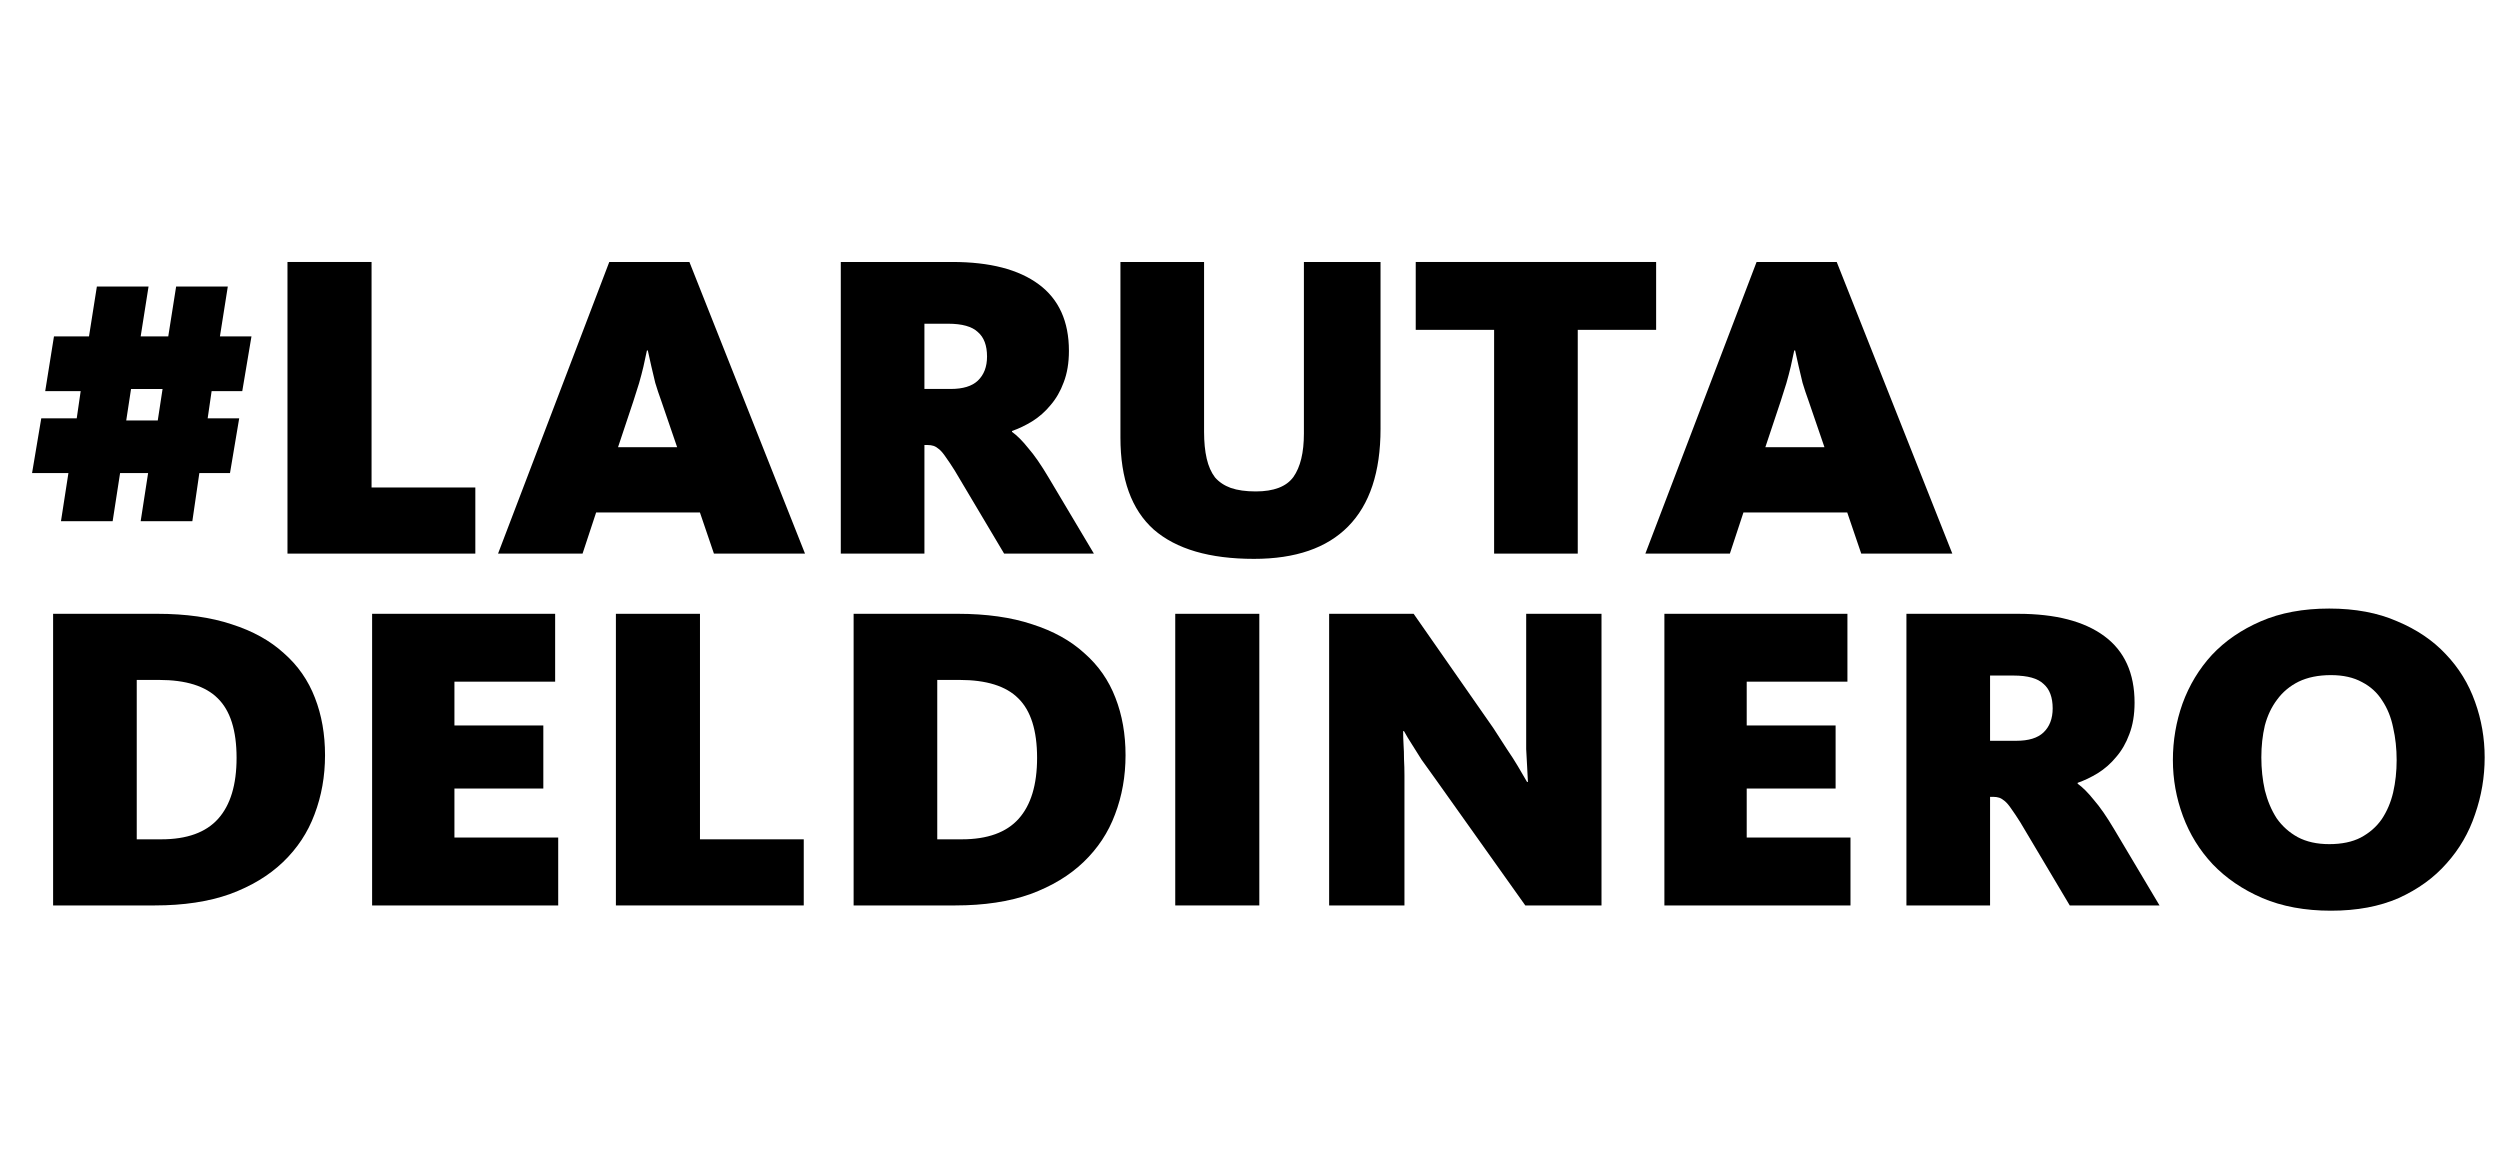
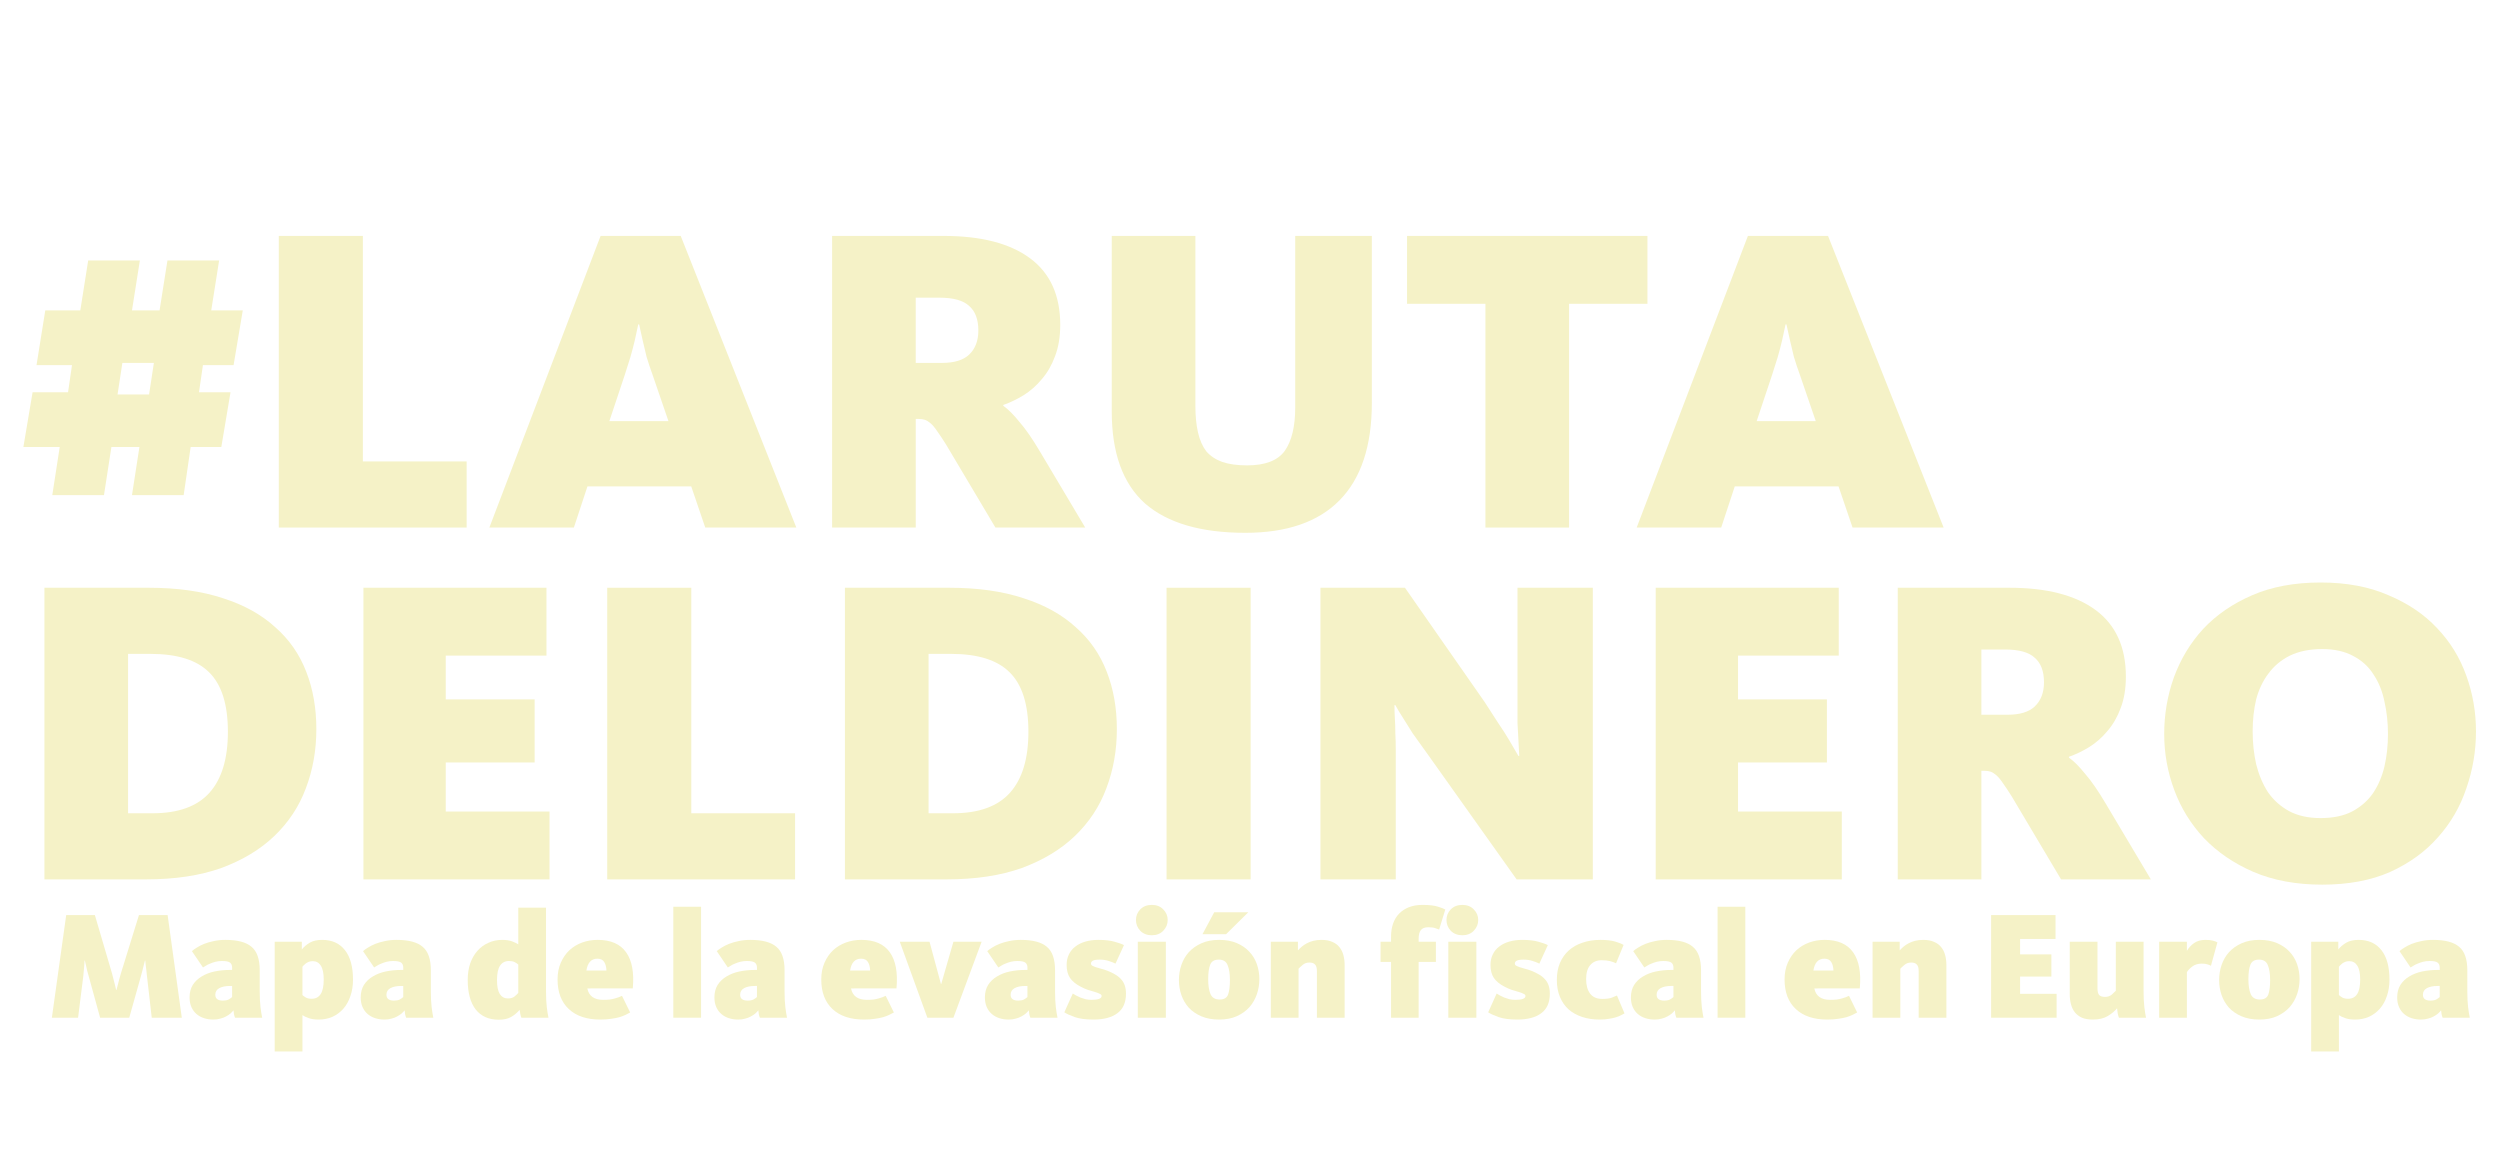
<svg xmlns="http://www.w3.org/2000/svg" version="1.1" id="Capa_12" x="0px" y="0px" viewBox="0 0 2303.1 1080" style="enable-background:new 0 0 2303.1 1080;" xml:space="preserve">
  <defs id="defs1005" />
  <style type="text/css" id="style948">
	.st0{fill:#1D1D1B;}
</style>
  <g aria-label="COLECCION DE MAPAS" style="font-style:normal;font-weight:normal;font-size:239.036px;line-height:1.25;font-family:sans-serif;letter-spacing:0px;word-spacing:0px;fill:#000000;fill-opacity:1;stroke:none;stroke-width:0.221" id="text1011" transform="matrix(4.52115,0,0,4.52115,231.3964,920.5236)">
-     <g aria-label="#LARUTA" style="font-style:normal;font-weight:normal;font-size:89.225px;line-height:1.25;font-family:sans-serif;letter-spacing:0px;word-spacing:0px;fill:#000000;fill-opacity:1;stroke:none;stroke-width:0.221" id="text1901">
-       <path d="m 0.058,-135.054 -1.874,11.153 h -6.246 l -0.803,5.532 h 6.424 l -1.874,11.153 h -6.246 l -1.428,9.815 h -10.529 l 1.517,-9.815 h -5.71 l -1.517,9.815 h -10.529 l 1.517,-9.815 h -7.406 l 1.874,-11.153 h 7.227 l 0.803,-5.532 h -7.227 l 1.784,-11.153 h 7.138 l 1.606,-10.172 h 10.529 l -1.606,10.172 h 5.621 l 1.606,-10.172 h 10.529 l -1.606,10.172 z m -24.537,10.707 -0.981,6.424 h 6.424 l 0.981,-6.424 z" style="font-style:normal;font-variant:normal;font-weight:normal;font-stretch:normal;font-family:Kievit;-inkscape-font-specification:Kievit;stroke-width:0.221" id="path911" />
-       <path d="M 7.397,-90.799 V -150.223 H 24.528 v 45.951 h 21.146 v 13.473 z" style="font-style:normal;font-variant:normal;font-weight:normal;font-stretch:normal;font-family:Kievit;-inkscape-font-specification:Kievit;stroke-width:0.221" id="path913" />
-       <path d="M 67.523,-90.799 H 50.303 l 22.663,-59.424 h 16.328 l 23.555,59.424 H 94.291 L 91.436,-99.186 H 70.289 Z m 16.06,-31.05 q -0.714,-1.963 -1.249,-3.747 -0.446,-1.874 -0.803,-3.391 -0.357,-1.695 -0.714,-3.212 h -0.178 q -0.357,1.606 -0.714,3.301 -0.357,1.517 -0.892,3.391 -0.535,1.784 -1.16,3.658 l -3.123,9.369 h 12.045 z" style="font-style:normal;font-variant:normal;font-weight:normal;font-stretch:normal;font-family:Kievit;-inkscape-font-specification:Kievit;stroke-width:0.221" id="path915" />
-       <path d="m 153.42,-90.799 -10.082,-16.953 q -1.071,-1.695 -1.784,-2.677 -0.714,-1.071 -1.338,-1.606 -0.625,-0.535 -1.16,-0.714 -0.535,-0.178 -1.249,-0.178 h -0.625 v 22.128 h -17.042 v -59.424 h 22.752 q 11.421,0 17.577,4.55 6.157,4.55 6.157,13.562 0,3.658 -1.071,6.424 -0.981,2.677 -2.677,4.64 -1.606,1.963 -3.747,3.301 -2.052,1.249 -4.104,1.963 v 0.178 q 1.517,1.071 3.301,3.301 1.874,2.141 4.194,6.067 l 9.19,15.436 z m -3.48,-40.151 q 0,-3.391 -1.874,-4.997 -1.784,-1.695 -6.067,-1.695 h -4.818 v 13.294 h 5.353 q 3.747,0 5.532,-1.695 1.874,-1.784 1.874,-4.907 z" style="font-style:normal;font-variant:normal;font-weight:normal;font-stretch:normal;font-family:Kievit;-inkscape-font-specification:Kievit;stroke-width:0.221" id="path917" />
-       <path d="m 230.12,-116.228 q 0,13.205 -6.603,19.897 -6.513,6.603 -19.183,6.603 -13.562,0 -20.432,-5.978 -6.781,-6.067 -6.781,-18.737 v -35.779 h 17.042 v 34.619 q 0,3.123 0.535,5.443 0.535,2.32 1.695,3.837 1.249,1.428 3.212,2.141 2.052,0.714 5.086,0.714 5.532,0 7.673,-2.944 2.141,-3.034 2.141,-8.833 v -34.976 h 15.614 v 33.995 z" style="font-style:normal;font-variant:normal;font-weight:normal;font-stretch:normal;font-family:Kievit;-inkscape-font-specification:Kievit;stroke-width:0.221" id="path919" />
-       <path d="m 270.305,-136.393 v 45.594 h -17.042 v -45.594 h -15.971 v -13.83 h 48.984 v 13.83 z" style="font-style:normal;font-variant:normal;font-weight:normal;font-stretch:normal;font-family:Kievit;-inkscape-font-specification:Kievit;stroke-width:0.221" id="path921" />
-       <path d="M 301.303,-90.799 H 284.082 l 22.663,-59.424 h 16.328 l 23.555,59.424 h -18.559 l -2.855,-8.387 h -21.146 z m 16.06,-31.05 q -0.714,-1.963 -1.249,-3.747 -0.446,-1.874 -0.803,-3.391 -0.357,-1.695 -0.714,-3.212 h -0.178 q -0.357,1.606 -0.714,3.301 -0.357,1.517 -0.892,3.391 -0.535,1.784 -1.16,3.658 l -3.123,9.369 h 12.045 z" style="font-style:normal;font-variant:normal;font-weight:normal;font-stretch:normal;font-family:Kievit;-inkscape-font-specification:Kievit;stroke-width:0.221" id="path923" />
+     <g aria-label="#LARUTA" style="font-style:normal;font-weight:normal;font-size:89.225px;line-height:1.25;font-family:sans-serif;letter-spacing:0px;word-spacing:0px;fill:#f5f2c7;fill-opacity:1;stroke:none;stroke-width:0.221" id="text1901" transform="translate(-1.769461,-5.308384)">
+       <path d="m 0.058,-135.054 -1.874,11.153 h -6.246 l -0.803,5.532 h 6.424 l -1.874,11.153 h -6.246 l -1.428,9.815 h -10.529 l 1.517,-9.815 h -5.71 l -1.517,9.815 h -10.529 l 1.517,-9.815 h -7.406 l 1.874,-11.153 h 7.227 l 0.803,-5.532 h -7.227 l 1.784,-11.153 h 7.138 l 1.606,-10.172 h 10.529 l -1.606,10.172 h 5.621 l 1.606,-10.172 h 10.529 l -1.606,10.172 z m -24.537,10.707 -0.981,6.424 h 6.424 l 0.981,-6.424 z" style="font-style:normal;font-variant:normal;font-weight:normal;font-stretch:normal;font-family:Kievit;-inkscape-font-specification:Kievit;fill:#f5f2c7;fill-opacity:1;stroke-width:0.221" id="path911" />
+       <path d="M 7.397,-90.799 V -150.223 H 24.528 v 45.951 h 21.146 v 13.473 z" style="font-style:normal;font-variant:normal;font-weight:normal;font-stretch:normal;font-family:Kievit;-inkscape-font-specification:Kievit;fill:#f5f2c7;fill-opacity:1;stroke-width:0.221" id="path913" />
+       <path d="M 67.523,-90.799 H 50.303 l 22.663,-59.424 h 16.328 l 23.555,59.424 H 94.291 L 91.436,-99.186 H 70.289 Z m 16.06,-31.05 q -0.714,-1.963 -1.249,-3.747 -0.446,-1.874 -0.803,-3.391 -0.357,-1.695 -0.714,-3.212 h -0.178 q -0.357,1.606 -0.714,3.301 -0.357,1.517 -0.892,3.391 -0.535,1.784 -1.16,3.658 l -3.123,9.369 h 12.045 z" style="font-style:normal;font-variant:normal;font-weight:normal;font-stretch:normal;font-family:Kievit;-inkscape-font-specification:Kievit;fill:#f5f2c7;fill-opacity:1;stroke-width:0.221" id="path915" />
+       <path d="m 153.42,-90.799 -10.082,-16.953 q -1.071,-1.695 -1.784,-2.677 -0.714,-1.071 -1.338,-1.606 -0.625,-0.535 -1.16,-0.714 -0.535,-0.178 -1.249,-0.178 h -0.625 v 22.128 h -17.042 v -59.424 h 22.752 q 11.421,0 17.577,4.55 6.157,4.55 6.157,13.562 0,3.658 -1.071,6.424 -0.981,2.677 -2.677,4.64 -1.606,1.963 -3.747,3.301 -2.052,1.249 -4.104,1.963 v 0.178 q 1.517,1.071 3.301,3.301 1.874,2.141 4.194,6.067 l 9.19,15.436 z m -3.48,-40.151 q 0,-3.391 -1.874,-4.997 -1.784,-1.695 -6.067,-1.695 h -4.818 v 13.294 h 5.353 q 3.747,0 5.532,-1.695 1.874,-1.784 1.874,-4.907 z" style="font-style:normal;font-variant:normal;font-weight:normal;font-stretch:normal;font-family:Kievit;-inkscape-font-specification:Kievit;fill:#f5f2c7;fill-opacity:1;stroke-width:0.221" id="path917" />
+       <path d="m 230.12,-116.228 q 0,13.205 -6.603,19.897 -6.513,6.603 -19.183,6.603 -13.562,0 -20.432,-5.978 -6.781,-6.067 -6.781,-18.737 v -35.779 h 17.042 v 34.619 q 0,3.123 0.535,5.443 0.535,2.32 1.695,3.837 1.249,1.428 3.212,2.141 2.052,0.714 5.086,0.714 5.532,0 7.673,-2.944 2.141,-3.034 2.141,-8.833 v -34.976 h 15.614 z" style="font-style:normal;font-variant:normal;font-weight:normal;font-stretch:normal;font-family:Kievit;-inkscape-font-specification:Kievit;fill:#f5f2c7;fill-opacity:1;stroke-width:0.221" id="path919" />
+       <path d="m 270.305,-136.393 v 45.594 h -17.042 v -45.594 h -15.971 v -13.83 h 48.984 v 13.83 z" style="font-style:normal;font-variant:normal;font-weight:normal;font-stretch:normal;font-family:Kievit;-inkscape-font-specification:Kievit;fill:#f5f2c7;fill-opacity:1;stroke-width:0.221" id="path921" />
+       <path d="M 301.303,-90.799 H 284.082 l 22.663,-59.424 h 16.328 l 23.555,59.424 h -18.559 l -2.855,-8.387 h -21.146 z m 16.06,-31.05 q -0.714,-1.963 -1.249,-3.747 -0.446,-1.874 -0.803,-3.391 -0.357,-1.695 -0.714,-3.212 h -0.178 q -0.357,1.606 -0.714,3.301 -0.357,1.517 -0.892,3.391 -0.535,1.784 -1.16,3.658 l -3.123,9.369 h 12.045 z" style="font-style:normal;font-variant:normal;font-weight:normal;font-stretch:normal;font-family:Kievit;-inkscape-font-specification:Kievit;fill:#f5f2c7;fill-opacity:1;stroke-width:0.221" id="path923" />
    </g>
-     <g aria-label="DELDINERO" style="font-style:normal;font-weight:normal;font-size:89.225px;line-height:1.25;font-family:sans-serif;letter-spacing:0px;word-spacing:0px;fill:#000000;fill-opacity:1;stroke:none;stroke-width:0.221" id="text1909">
-       <path d="m 15.048,-49.713 q 0,6.424 -2.141,12.045 -2.052,5.532 -6.424,9.725 -4.283,4.104 -10.796,6.513 -6.513,2.32 -15.347,2.32 h -20.7 v -59.424 h 21.235 q 8.744,0 15.168,2.141 6.424,2.052 10.618,5.889 4.283,3.747 6.335,9.101 2.052,5.264 2.052,11.688 z m -18.023,0.535 q 0,-8.387 -3.837,-12.135 -3.747,-3.747 -11.956,-3.747 h -4.55 v 32.478 h 4.997 q 7.852,0 11.599,-4.194 3.747,-4.194 3.747,-12.402 z" style="font-style:normal;font-variant:normal;font-weight:normal;font-stretch:normal;font-family:Kievit;-inkscape-font-specification:Kievit;stroke-width:0.221" id="path892" />
-       <path d="m 24.641,-19.109 v -59.424 h 37.296 v 13.83 H 41.415 v 8.922 h 18.113 v 12.848 H 41.415 v 9.993 h 21.146 v 13.83 z" style="font-style:normal;font-variant:normal;font-weight:normal;font-stretch:normal;font-family:Kievit;-inkscape-font-specification:Kievit;stroke-width:0.221" id="path894" />
-       <path d="m 74.316,-19.109 v -59.424 h 17.131 v 45.951 h 21.146 v 13.473 z" style="font-style:normal;font-variant:normal;font-weight:normal;font-stretch:normal;font-family:Kievit;-inkscape-font-specification:Kievit;stroke-width:0.221" id="path896" />
-       <path d="m 178.162,-49.713 q 0,6.424 -2.141,12.045 -2.052,5.532 -6.424,9.725 -4.283,4.104 -10.796,6.513 -6.513,2.32 -15.347,2.32 h -20.7 v -59.424 h 21.235 q 8.744,0 15.168,2.141 6.424,2.052 10.618,5.889 4.283,3.747 6.335,9.101 2.052,5.264 2.052,11.688 z m -18.023,0.535 q 0,-8.387 -3.837,-12.135 -3.747,-3.747 -11.956,-3.747 h -4.55 v 32.478 h 4.997 q 7.852,0 11.599,-4.194 3.747,-4.194 3.747,-12.402 z" style="font-style:normal;font-variant:normal;font-weight:normal;font-stretch:normal;font-family:Kievit;-inkscape-font-specification:Kievit;stroke-width:0.221" id="path898" />
-       <path d="m 188.29,-19.109 v -59.424 h 17.131 v 59.424 z" style="font-style:normal;font-variant:normal;font-weight:normal;font-stretch:normal;font-family:Kievit;-inkscape-font-specification:Kievit;stroke-width:0.221" id="path900" />
-       <path d="m 259.619,-19.109 -18.202,-25.607 q -1.695,-2.32 -2.944,-4.104 -1.16,-1.874 -1.963,-3.123 -0.981,-1.517 -1.606,-2.677 h -0.178 q 0,1.338 0.089,2.855 0.089,1.249 0.089,2.855 0.089,1.606 0.089,3.301 V -19.109 H 219.646 v -59.424 h 17.22 l 16.239,23.288 q 1.517,2.32 2.766,4.283 1.338,1.963 2.231,3.48 0.981,1.695 1.874,3.212 h 0.178 q -0.089,-1.695 -0.178,-3.391 -0.089,-1.517 -0.178,-3.301 0,-1.874 0,-3.658 v -23.912 h 15.347 v 59.424 z" style="font-style:normal;font-variant:normal;font-weight:normal;font-stretch:normal;font-family:Kievit;-inkscape-font-specification:Kievit;stroke-width:0.221" id="path902" />
-       <path d="m 287.959,-19.109 v -59.424 h 37.296 v 13.83 h -20.522 v 8.922 h 18.113 v 12.848 h -18.113 v 9.993 h 21.146 v 13.83 z" style="font-style:normal;font-variant:normal;font-weight:normal;font-stretch:normal;font-family:Kievit;-inkscape-font-specification:Kievit;stroke-width:0.221" id="path904" />
-       <path d="m 370.557,-19.109 -10.082,-16.953 q -1.071,-1.695 -1.784,-2.677 -0.714,-1.071 -1.338,-1.606 -0.625,-0.535 -1.16,-0.714 -0.535,-0.178 -1.249,-0.178 h -0.625 v 22.128 h -17.042 v -59.424 h 22.752 q 11.421,0 17.577,4.55 6.157,4.55 6.157,13.562 0,3.658 -1.071,6.424 -0.981,2.677 -2.677,4.64 -1.606,1.963 -3.747,3.301 -2.052,1.249 -4.104,1.963 v 0.178 q 1.517,1.071 3.301,3.301 1.874,2.141 4.194,6.067 l 9.19,15.436 z m -3.48,-40.151 q 0,-3.391 -1.874,-4.997 -1.784,-1.695 -6.067,-1.695 h -4.818 v 13.294 h 5.353 q 3.747,0 5.532,-1.695 1.874,-1.784 1.874,-4.907 z" style="font-style:normal;font-variant:normal;font-weight:normal;font-stretch:normal;font-family:Kievit;-inkscape-font-specification:Kievit;stroke-width:0.221" id="path906" />
-       <path d="m 455.1,-49.266 q 0,5.978 -1.963,11.599 -1.874,5.621 -5.8,9.993 -3.837,4.372 -9.726,7.049 -5.889,2.588 -13.83,2.588 -7.941,0 -14.008,-2.588 -5.978,-2.588 -10.082,-6.87 -4.015,-4.283 -6.067,-9.815 -2.052,-5.532 -2.052,-11.421 0,-5.978 1.963,-11.51 2.052,-5.621 5.978,-9.904 4.015,-4.283 9.993,-6.87 5.978,-2.588 13.919,-2.588 7.941,0 13.83,2.588 5.978,2.498 9.904,6.692 4.015,4.194 5.978,9.725 1.963,5.443 1.963,11.332 z m -17.934,0.535 q 0,-3.48 -0.714,-6.603 -0.625,-3.123 -2.231,-5.532 -1.517,-2.409 -4.104,-3.747 -2.588,-1.428 -6.335,-1.428 -3.837,0 -6.603,1.338 -2.677,1.338 -4.372,3.658 -1.695,2.231 -2.498,5.264 -0.714,3.034 -0.714,6.513 0,3.48 0.714,6.692 0.803,3.212 2.409,5.71 1.695,2.409 4.283,3.837 2.677,1.428 6.424,1.428 3.837,0 6.424,-1.338 2.677,-1.428 4.283,-3.747 1.606,-2.409 2.32,-5.443 0.714,-3.123 0.714,-6.603 z" style="font-style:normal;font-variant:normal;font-weight:normal;font-stretch:normal;font-family:Kievit;-inkscape-font-specification:Kievit;stroke-width:0.221" id="path908" />
+     <g aria-label="DELDINERO" style="font-style:normal;font-weight:normal;font-size:89.225px;line-height:1.25;font-family:sans-serif;letter-spacing:0px;word-spacing:0px;fill:#f5f2c7;fill-opacity:1;stroke:none;stroke-width:0.221" id="text1909" transform="translate(-1.769461,-5.308384)">
+       <path d="m 15.048,-49.713 q 0,6.424 -2.141,12.045 -2.052,5.532 -6.424,9.725 -4.283,4.104 -10.796,6.513 -6.513,2.32 -15.347,2.32 h -20.7 v -59.424 h 21.235 q 8.744,0 15.168,2.141 6.424,2.052 10.618,5.889 4.283,3.747 6.335,9.101 2.052,5.264 2.052,11.688 z m -18.023,0.535 q 0,-8.387 -3.837,-12.135 -3.747,-3.747 -11.956,-3.747 h -4.55 v 32.478 h 4.997 q 7.852,0 11.599,-4.194 3.747,-4.194 3.747,-12.402 z" style="font-style:normal;font-variant:normal;font-weight:normal;font-stretch:normal;font-family:Kievit;-inkscape-font-specification:Kievit;fill:#f5f2c7;fill-opacity:1;stroke-width:0.221" id="path892" />
+       <path d="m 24.641,-19.109 v -59.424 h 37.296 v 13.83 H 41.415 v 8.922 h 18.113 v 12.848 H 41.415 v 9.993 h 21.146 v 13.83 z" style="font-style:normal;font-variant:normal;font-weight:normal;font-stretch:normal;font-family:Kievit;-inkscape-font-specification:Kievit;fill:#f5f2c7;fill-opacity:1;stroke-width:0.221" id="path894" />
+       <path d="m 74.316,-19.109 v -59.424 h 17.131 v 45.951 h 21.146 v 13.473 z" style="font-style:normal;font-variant:normal;font-weight:normal;font-stretch:normal;font-family:Kievit;-inkscape-font-specification:Kievit;fill:#f5f2c7;fill-opacity:1;stroke-width:0.221" id="path896" />
+       <path d="m 178.162,-49.713 q 0,6.424 -2.141,12.045 -2.052,5.532 -6.424,9.725 -4.283,4.104 -10.796,6.513 -6.513,2.32 -15.347,2.32 h -20.7 v -59.424 h 21.235 q 8.744,0 15.168,2.141 6.424,2.052 10.618,5.889 4.283,3.747 6.335,9.101 2.052,5.264 2.052,11.688 z m -18.023,0.535 q 0,-8.387 -3.837,-12.135 -3.747,-3.747 -11.956,-3.747 h -4.55 v 32.478 h 4.997 q 7.852,0 11.599,-4.194 3.747,-4.194 3.747,-12.402 z" style="font-style:normal;font-variant:normal;font-weight:normal;font-stretch:normal;font-family:Kievit;-inkscape-font-specification:Kievit;fill:#f5f2c7;fill-opacity:1;stroke-width:0.221" id="path898" />
+       <path d="m 188.29,-19.109 v -59.424 h 17.131 v 59.424 z" style="font-style:normal;font-variant:normal;font-weight:normal;font-stretch:normal;font-family:Kievit;-inkscape-font-specification:Kievit;fill:#f5f2c7;fill-opacity:1;stroke-width:0.221" id="path900" />
+       <path d="m 259.619,-19.109 -18.202,-25.607 q -1.695,-2.32 -2.944,-4.104 -1.16,-1.874 -1.963,-3.123 -0.981,-1.517 -1.606,-2.677 h -0.178 q 0,1.338 0.089,2.855 0.089,1.249 0.089,2.855 0.089,1.606 0.089,3.301 V -19.109 H 219.646 v -59.424 h 17.22 l 16.239,23.288 q 1.517,2.32 2.766,4.283 1.338,1.963 2.231,3.48 0.981,1.695 1.874,3.212 h 0.178 q -0.089,-1.695 -0.178,-3.391 -0.089,-1.517 -0.178,-3.301 0,-1.874 0,-3.658 v -23.912 h 15.347 v 59.424 z" style="font-style:normal;font-variant:normal;font-weight:normal;font-stretch:normal;font-family:Kievit;-inkscape-font-specification:Kievit;fill:#f5f2c7;fill-opacity:1;stroke-width:0.221" id="path902" />
+       <path d="m 287.959,-19.109 v -59.424 h 37.296 v 13.83 h -20.522 v 8.922 h 18.113 v 12.848 h -18.113 v 9.993 h 21.146 v 13.83 z" style="font-style:normal;font-variant:normal;font-weight:normal;font-stretch:normal;font-family:Kievit;-inkscape-font-specification:Kievit;fill:#f5f2c7;fill-opacity:1;stroke-width:0.221" id="path904" />
+       <path d="m 370.557,-19.109 -10.082,-16.953 q -1.071,-1.695 -1.784,-2.677 -0.714,-1.071 -1.338,-1.606 -0.625,-0.535 -1.16,-0.714 -0.535,-0.178 -1.249,-0.178 h -0.625 v 22.128 h -17.042 v -59.424 h 22.752 q 11.421,0 17.577,4.55 6.157,4.55 6.157,13.562 0,3.658 -1.071,6.424 -0.981,2.677 -2.677,4.64 -1.606,1.963 -3.747,3.301 -2.052,1.249 -4.104,1.963 v 0.178 q 1.517,1.071 3.301,3.301 1.874,2.141 4.194,6.067 l 9.19,15.436 z m -3.48,-40.151 q 0,-3.391 -1.874,-4.997 -1.784,-1.695 -6.067,-1.695 h -4.818 v 13.294 h 5.353 q 3.747,0 5.532,-1.695 1.874,-1.784 1.874,-4.907 z" style="font-style:normal;font-variant:normal;font-weight:normal;font-stretch:normal;font-family:Kievit;-inkscape-font-specification:Kievit;fill:#f5f2c7;fill-opacity:1;stroke-width:0.221" id="path906" />
+       <path d="m 455.1,-49.266 q 0,5.978 -1.963,11.599 -1.874,5.621 -5.8,9.993 -3.837,4.372 -9.726,7.049 -5.889,2.588 -13.83,2.588 -7.941,0 -14.008,-2.588 -5.978,-2.588 -10.082,-6.87 -4.015,-4.283 -6.067,-9.815 -2.052,-5.532 -2.052,-11.421 0,-5.978 1.963,-11.51 2.052,-5.621 5.978,-9.904 4.015,-4.283 9.993,-6.87 5.978,-2.588 13.919,-2.588 7.941,0 13.83,2.588 5.978,2.498 9.904,6.692 4.015,4.194 5.978,9.725 1.963,5.443 1.963,11.332 z m -17.934,0.535 q 0,-3.48 -0.714,-6.603 -0.625,-3.123 -2.231,-5.532 -1.517,-2.409 -4.104,-3.747 -2.588,-1.428 -6.335,-1.428 -3.837,0 -6.603,1.338 -2.677,1.338 -4.372,3.658 -1.695,2.231 -2.498,5.264 -0.714,3.034 -0.714,6.513 0,3.48 0.714,6.692 0.803,3.212 2.409,5.71 1.695,2.409 4.283,3.837 2.677,1.428 6.424,1.428 3.837,0 6.424,-1.338 2.677,-1.428 4.283,-3.747 1.606,-2.409 2.32,-5.443 0.714,-3.123 0.714,-6.603 z" style="font-style:normal;font-variant:normal;font-weight:normal;font-stretch:normal;font-family:Kievit;-inkscape-font-specification:Kievit;fill:#f5f2c7;fill-opacity:1;stroke-width:0.221" id="path908" />
+     </g>
+     <g aria-label="Mapa de la evasión fiscal en Europa" style="font-style:normal;font-weight:normal;font-size:31.405px;line-height:1.25;font-family:sans-serif;letter-spacing:0px;word-spacing:0px;fill:#f5f2c7;fill-opacity:1;stroke:none;stroke-width:0.049" id="text19733" transform="translate(-1.769461,-5.308384)">
+       <path d="m -29.012,9.077 -2.355,-8.574 q -0.157,-0.471 -0.283,-1.005 -0.094,-0.565 -0.22,-1.005 -0.126,-0.534 -0.251,-1.068 h -0.063 q -0.031,0.502 -0.063,1.068 -0.031,0.471 -0.094,1.036 -0.031,0.534 -0.094,1.036 L -33.503,9.077 h -5.339 l 2.921,-20.916 h 5.841 l 3.486,11.871 q 0.157,0.502 0.283,1.099 0.157,0.565 0.283,1.099 0.126,0.597 0.283,1.193 h 0.063 q 0.157,-0.597 0.314,-1.193 0.157,-0.534 0.283,-1.099 0.157,-0.597 0.314,-1.099 l 3.674,-11.871 h 5.841 l 2.889,20.916 H -18.492 l -0.974,-8.511 q -0.063,-0.597 -0.126,-1.162 -0.063,-0.565 -0.126,-1.005 -0.063,-0.534 -0.094,-0.974 h -0.063 q -0.126,0.471 -0.251,0.974 -0.126,0.44 -0.251,1.005 -0.126,0.534 -0.283,1.068 L -23.077,9.077 Z" style="font-style:normal;font-variant:normal;font-weight:normal;font-stretch:normal;font-family:Kievit;-inkscape-font-specification:Kievit;fill:#f5f2c7;fill-opacity:1;stroke-width:0.049" id="path19735" />
+       <path d="M -1.52,9.077 Q -1.645,8.794 -1.739,8.355 -1.802,7.915 -1.834,7.57 -2.085,7.884 -2.462,8.229 -2.839,8.543 -3.373,8.826 q -0.502,0.283 -1.162,0.44 -0.628,0.188 -1.413,0.188 -1.005,0 -1.884,-0.283 Q -8.711,8.889 -9.371,8.323 -10.031,7.758 -10.407,6.91 q -0.377,-0.848 -0.377,-1.979 0,-1.476 0.66,-2.544 0.691,-1.068 1.822,-1.727 1.131,-0.691 2.607,-1.005 1.507,-0.314 3.141,-0.314 h 0.44 V -1.13 q 0,-0.66 -0.408,-1.005 -0.408,-0.345 -1.664,-0.345 -0.691,0 -1.319,0.157 -0.597,0.157 -1.099,0.377 -0.502,0.188 -0.879,0.44 -0.345,0.22 -0.565,0.345 l -2.261,-3.329 q 0.377,-0.345 1.005,-0.722 0.628,-0.408 1.476,-0.754 0.879,-0.345 1.947,-0.565 1.099,-0.251 2.418,-0.251 3.674,0 5.308,1.413 1.664,1.382 1.664,4.774 V 3.707 q 0,1.884 0.157,3.203 0.157,1.288 0.345,2.167 z M -2.116,2.608 h -0.44 q -1.35,0 -2.167,0.44 -0.817,0.44 -0.817,1.35 0,1.193 1.539,1.193 0.722,0 1.162,-0.22 0.44,-0.251 0.722,-0.502 z" style="font-style:normal;font-variant:normal;font-weight:normal;font-stretch:normal;font-family:Kievit;-inkscape-font-specification:Kievit;fill:#f5f2c7;fill-opacity:1;stroke-width:0.049" id="path19737" />
+       <path d="m 22.517,1.32 q 0,1.853 -0.534,3.36 -0.502,1.507 -1.445,2.575 -0.911,1.036 -2.198,1.633 -1.288,0.565 -2.826,0.565 -1.256,0 -2.073,-0.314 Q 12.624,8.857 12.216,8.543 v 7.412 H 6.563 V -6.406 h 5.527 v 1.57 q 0.66,-0.817 1.633,-1.382 0.974,-0.565 2.512,-0.565 3.015,0 4.648,2.104 1.633,2.073 1.633,5.998 z m -5.967,-0.031 q 0,-1.916 -0.597,-2.826 -0.565,-0.911 -1.633,-0.911 -0.44,0 -0.785,0.126 -0.314,0.126 -0.597,0.314 -0.251,0.188 -0.44,0.377 -0.188,0.188 -0.283,0.314 v 5.779 q 0.314,0.283 0.754,0.534 0.44,0.22 1.131,0.22 1.193,0 1.822,-0.942 0.628,-0.942 0.628,-2.984 z" style="font-style:normal;font-variant:normal;font-weight:normal;font-stretch:normal;font-family:Kievit;-inkscape-font-specification:Kievit;fill:#f5f2c7;fill-opacity:1;stroke-width:0.049" id="path19739" />
+       <path d="M 33.351,9.077 Q 33.226,8.794 33.132,8.355 33.069,7.915 33.037,7.57 32.786,7.884 32.409,8.229 32.032,8.543 31.499,8.826 q -0.502,0.283 -1.162,0.44 -0.628,0.188 -1.413,0.188 -1.005,0 -1.884,-0.283 Q 26.16,8.889 25.5,8.323 24.841,7.758 24.464,6.91 24.087,6.062 24.087,4.932 q 0,-1.476 0.66,-2.544 0.691,-1.068 1.822,-1.727 1.131,-0.691 2.607,-1.005 1.507,-0.314 3.141,-0.314 h 0.44 V -1.13 q 0,-0.66 -0.408,-1.005 -0.408,-0.345 -1.664,-0.345 -0.691,0 -1.319,0.157 -0.597,0.157 -1.099,0.377 -0.502,0.188 -0.879,0.44 -0.345,0.22 -0.565,0.345 l -2.261,-3.329 q 0.377,-0.345 1.005,-0.722 0.628,-0.408 1.476,-0.754 0.879,-0.345 1.947,-0.565 1.099,-0.251 2.418,-0.251 3.674,0 5.308,1.413 1.664,1.382 1.664,4.774 V 3.707 q 0,1.884 0.157,3.203 0.157,1.288 0.345,2.167 z M 32.755,2.608 h -0.44 q -1.35,0 -2.167,0.44 -0.817,0.44 -0.817,1.35 0,1.193 1.539,1.193 0.722,0 1.162,-0.22 0.44,-0.251 0.722,-0.502 z" style="font-style:normal;font-variant:normal;font-weight:normal;font-stretch:normal;font-family:Kievit;-inkscape-font-specification:Kievit;fill:#f5f2c7;fill-opacity:1;stroke-width:0.049" id="path19741" />
+       <path d="m 45.892,1.383 q 0,-1.853 0.502,-3.36 0.534,-1.507 1.476,-2.575 0.942,-1.068 2.23,-1.633 1.288,-0.597 2.795,-0.597 1.256,0 2.073,0.314 0.817,0.314 1.225,0.597 v -7.475 h 5.653 V 3.707 q 0,1.884 0.157,3.203 0.157,1.288 0.345,2.167 H 56.821 Q 56.696,8.763 56.601,8.292 56.507,7.789 56.476,7.475 q -0.785,0.911 -1.79,1.476 -0.974,0.534 -2.481,0.534 -3.015,0 -4.679,-2.073 -1.633,-2.104 -1.633,-6.03 z m 5.967,0.063 q 0,1.884 0.565,2.795 0.597,0.911 1.664,0.911 0.848,0 1.35,-0.408 0.534,-0.44 0.754,-0.722 V -1.758 Q 55.879,-2.04 55.439,-2.26 55,-2.48 54.309,-2.48 q -1.193,0 -1.822,0.942 -0.628,0.911 -0.628,2.984 z" style="font-style:normal;font-variant:normal;font-weight:normal;font-stretch:normal;font-family:Kievit;-inkscape-font-specification:Kievit;fill:#f5f2c7;fill-opacity:1;stroke-width:0.049" id="path19743" />
+       <path d="m 70.262,3.11 q 0.471,2.324 3.235,2.324 0.785,0 1.35,-0.063 0.597,-0.094 1.036,-0.22 0.44,-0.126 0.785,-0.251 0.345,-0.157 0.66,-0.283 l 1.664,3.392 q -0.44,0.251 -0.974,0.502 -0.534,0.251 -1.256,0.471 -0.691,0.188 -1.633,0.314 -0.942,0.157 -2.23,0.157 -4.114,0 -6.407,-2.136 -2.293,-2.136 -2.293,-6.03 0,-1.916 0.66,-3.423 0.66,-1.507 1.759,-2.544 1.131,-1.036 2.607,-1.57 1.476,-0.534 3.141,-0.534 4.02,0 5.81,2.544 1.79,2.512 1.35,7.349 z m 3.894,-3.643 q -0.031,-1.068 -0.44,-1.727 -0.408,-0.691 -1.413,-0.691 -1.853,0 -2.23,2.418 z" style="font-style:normal;font-variant:normal;font-weight:normal;font-stretch:normal;font-family:Kievit;-inkscape-font-specification:Kievit;fill:#f5f2c7;fill-opacity:1;stroke-width:0.049" id="path19745" />
+       <path d="M 87.783,9.077 V -13.535 h 5.653 V 9.077 Z" style="font-style:normal;font-variant:normal;font-weight:normal;font-stretch:normal;font-family:Kievit;-inkscape-font-specification:Kievit;fill:#f5f2c7;fill-opacity:1;stroke-width:0.049" id="path19747" />
+       <path d="m 105.425,9.077 q -0.126,-0.283 -0.22,-0.722 -0.063,-0.44 -0.094,-0.785 -0.251,0.314 -0.628,0.66 -0.377,0.314 -0.911,0.597 -0.502,0.283 -1.162,0.44 -0.628,0.188 -1.413,0.188 -1.005,0 -1.884,-0.283 Q 98.233,8.889 97.573,8.323 96.914,7.758 96.537,6.91 96.16,6.062 96.16,4.932 q 0,-1.476 0.66,-2.544 0.691,-1.068 1.822,-1.727 1.131,-0.691 2.607,-1.005 1.507,-0.314 3.141,-0.314 h 0.44 V -1.13 q 0,-0.66 -0.408,-1.005 -0.408,-0.345 -1.664,-0.345 -0.691,0 -1.319,0.157 -0.597,0.157 -1.099,0.377 -0.502,0.188 -0.879,0.44 -0.345,0.22 -0.565,0.345 l -2.261,-3.329 q 0.377,-0.345 1.005,-0.722 0.628,-0.408 1.476,-0.754 0.879,-0.345 1.947,-0.565 1.099,-0.251 2.418,-0.251 3.674,0 5.308,1.413 1.664,1.382 1.664,4.774 V 3.707 q 0,1.884 0.157,3.203 0.157,1.288 0.345,2.167 z m -0.597,-6.47 h -0.44 q -1.35,0 -2.167,0.44 -0.817,0.44 -0.817,1.35 0,1.193 1.539,1.193 0.722,0 1.162,-0.22 0.44,-0.251 0.722,-0.502 z" style="font-style:normal;font-variant:normal;font-weight:normal;font-stretch:normal;font-family:Kievit;-inkscape-font-specification:Kievit;fill:#f5f2c7;fill-opacity:1;stroke-width:0.049" id="path19749" />
+       <path d="m 123.995,3.11 q 0.471,2.324 3.235,2.324 0.785,0 1.35,-0.063 0.597,-0.094 1.036,-0.22 0.44,-0.126 0.785,-0.251 0.345,-0.157 0.66,-0.283 l 1.664,3.392 q -0.44,0.251 -0.974,0.502 -0.534,0.251 -1.256,0.471 -0.691,0.188 -1.633,0.314 -0.942,0.157 -2.23,0.157 -4.114,0 -6.407,-2.136 -2.293,-2.136 -2.293,-6.03 0,-1.916 0.66,-3.423 0.66,-1.507 1.759,-2.544 1.131,-1.036 2.607,-1.57 1.476,-0.534 3.141,-0.534 4.02,0 5.81,2.544 1.79,2.512 1.35,7.349 z m 3.894,-3.643 q -0.031,-1.068 -0.44,-1.727 -0.408,-0.691 -1.413,-0.691 -1.853,0 -2.23,2.418 z" style="font-style:normal;font-variant:normal;font-weight:normal;font-stretch:normal;font-family:Kievit;-inkscape-font-specification:Kievit;fill:#f5f2c7;fill-opacity:1;stroke-width:0.049" id="path19751" />
+       <path d="m 142.379,2.199 2.481,-8.605 h 5.747 l -5.747,15.483 h -5.308 l -5.622,-15.483 h 6.061 l 2.324,8.605 z" style="font-style:normal;font-variant:normal;font-weight:normal;font-stretch:normal;font-family:Kievit;-inkscape-font-specification:Kievit;fill:#f5f2c7;fill-opacity:1;stroke-width:0.049" id="path19753" />
+       <path d="m 160.538,9.077 q -0.126,-0.283 -0.22,-0.722 -0.063,-0.44 -0.094,-0.785 -0.251,0.314 -0.628,0.66 -0.377,0.314 -0.911,0.597 -0.502,0.283 -1.162,0.44 -0.628,0.188 -1.413,0.188 -1.005,0 -1.884,-0.283 -0.879,-0.283 -1.539,-0.848 -0.66,-0.565 -1.036,-1.413 -0.377,-0.848 -0.377,-1.979 0,-1.476 0.66,-2.544 0.691,-1.068 1.822,-1.727 1.131,-0.691 2.607,-1.005 1.507,-0.314 3.141,-0.314 h 0.44 V -1.13 q 0,-0.66 -0.408,-1.005 -0.408,-0.345 -1.664,-0.345 -0.691,0 -1.319,0.157 -0.597,0.157 -1.099,0.377 -0.502,0.188 -0.879,0.44 -0.345,0.22 -0.565,0.345 l -2.261,-3.329 q 0.377,-0.345 1.005,-0.722 0.628,-0.408 1.476,-0.754 0.879,-0.345 1.947,-0.565 1.099,-0.251 2.418,-0.251 3.674,0 5.308,1.413 1.665,1.382 1.665,4.774 V 3.707 q 0,1.884 0.157,3.203 0.157,1.288 0.345,2.167 z M 159.941,2.608 h -0.44 q -1.35,0 -2.167,0.44 -0.817,0.44 -0.817,1.35 0,1.193 1.539,1.193 0.722,0 1.162,-0.22 0.44,-0.251 0.722,-0.502 z" style="font-style:normal;font-variant:normal;font-weight:normal;font-stretch:normal;font-family:Kievit;-inkscape-font-specification:Kievit;fill:#f5f2c7;fill-opacity:1;stroke-width:0.049" id="path19755" />
+       <path d="m 180.02,4.178 q 0,2.701 -1.759,3.988 -1.727,1.288 -4.868,1.288 -2.355,0 -3.8,-0.502 -1.413,-0.502 -2.136,-0.974 l 1.727,-3.831 q 0.22,0.157 0.628,0.377 0.408,0.22 0.911,0.44 0.502,0.188 1.068,0.345 0.597,0.126 1.193,0.126 2.073,0 2.073,-0.785 0,-0.283 -0.377,-0.44 -0.345,-0.188 -0.974,-0.377 -0.597,-0.188 -1.382,-0.408 -0.754,-0.251 -1.57,-0.691 -1.445,-0.754 -2.136,-1.759 -0.691,-1.036 -0.691,-2.638 0,-1.225 0.471,-2.167 0.471,-0.974 1.319,-1.602 0.848,-0.66 2.041,-1.005 1.193,-0.345 2.607,-0.345 2.073,0 3.329,0.377 1.288,0.345 1.916,0.691 l -1.727,3.769 q -0.471,-0.251 -1.35,-0.534 -0.848,-0.283 -1.853,-0.283 -1.005,0 -1.413,0.22 -0.377,0.22 -0.377,0.565 0,0.283 0.251,0.44 0.283,0.157 0.722,0.314 0.471,0.126 1.068,0.314 0.628,0.157 1.288,0.408 0.879,0.345 1.57,0.754 0.722,0.408 1.225,0.974 0.502,0.534 0.754,1.256 0.251,0.722 0.251,1.696 z" style="font-style:normal;font-variant:normal;font-weight:normal;font-stretch:normal;font-family:Kievit;-inkscape-font-specification:Kievit;fill:#f5f2c7;fill-opacity:1;stroke-width:0.049" id="path19757" />
+       <path d="m 188.522,-10.834 q 0,1.256 -0.911,2.198 -0.879,0.911 -2.324,0.911 -1.445,0 -2.355,-0.911 -0.879,-0.942 -0.879,-2.198 0,-1.256 0.879,-2.167 0.911,-0.911 2.355,-0.911 1.445,0 2.324,0.911 0.911,0.911 0.911,2.167 z M 182.429,9.077 V -6.406 h 5.716 V 9.077 Z" style="font-style:normal;font-variant:normal;font-weight:normal;font-stretch:normal;font-family:Kievit;-inkscape-font-specification:Kievit;fill:#f5f2c7;fill-opacity:1;stroke-width:0.049" id="path19759" />
+       <path d="m 207.198,1.226 q 0,1.57 -0.502,3.046 -0.502,1.476 -1.507,2.638 -1.005,1.131 -2.575,1.853 -1.539,0.691 -3.612,0.691 -2.073,0 -3.612,-0.66 -1.539,-0.66 -2.575,-1.759 -1.005,-1.131 -1.507,-2.575 -0.502,-1.476 -0.502,-3.046 0,-1.602 0.502,-3.078 0.502,-1.476 1.507,-2.607 1.036,-1.131 2.575,-1.822 1.539,-0.691 3.612,-0.691 2.073,0 3.612,0.66 1.539,0.66 2.544,1.759 1.036,1.099 1.539,2.544 0.502,1.445 0.502,3.046 z m -5.998,0.188 q 0,-1.947 -0.471,-3.046 -0.44,-1.131 -1.79,-1.131 -1.35,0 -1.759,1.036 -0.408,1.036 -0.408,2.952 0,1.916 0.471,3.046 0.502,1.099 1.853,1.099 1.35,0 1.727,-1.005 0.377,-1.036 0.377,-2.952 z m -3.203,-13.818 h 6.941 l -4.522,4.46 h -4.805 z" style="font-style:normal;font-variant:normal;font-weight:normal;font-stretch:normal;font-family:Kievit;-inkscape-font-specification:Kievit;fill:#f5f2c7;fill-opacity:1;stroke-width:0.049" id="path19761" />
+       <path d="m 218.924,9.077 v -9.516 q 0,-0.942 -0.377,-1.319 -0.345,-0.408 -1.162,-0.408 -0.817,0 -1.382,0.502 -0.565,0.471 -0.817,0.754 V 9.077 H 209.533 V -6.406 h 5.527 v 1.759 q 0.345,-0.377 0.785,-0.754 0.44,-0.377 1.036,-0.691 0.597,-0.314 1.319,-0.502 0.754,-0.188 1.664,-0.188 1.319,0 2.198,0.408 0.911,0.377 1.445,1.068 0.565,0.691 0.817,1.633 0.251,0.942 0.251,2.041 V 9.077 Z" style="font-style:normal;font-variant:normal;font-weight:normal;font-stretch:normal;font-family:Kievit;-inkscape-font-specification:Kievit;fill:#f5f2c7;fill-opacity:1;stroke-width:0.049" id="path19763" />
+       <path d="m 239.653,9.077 h -5.622 V -2.292 h -2.136 v -4.114 h 2.136 V -7.442 q 0,-1.445 0.408,-2.638 0.408,-1.193 1.225,-2.041 0.817,-0.848 2.01,-1.319 1.193,-0.471 2.764,-0.471 2.104,0 3.203,0.377 1.099,0.345 1.445,0.565 l -1.256,4.083 q -0.251,-0.094 -0.785,-0.283 -0.502,-0.188 -1.413,-0.188 -1.099,0 -1.539,0.597 -0.44,0.565 -0.44,1.759 v 0.597 h 3.517 v 4.114 h -3.517 z" style="font-style:normal;font-variant:normal;font-weight:normal;font-stretch:normal;font-family:Kievit;-inkscape-font-specification:Kievit;fill:#f5f2c7;fill-opacity:1;stroke-width:0.049" id="path19765" />
+       <path d="m 251.793,-10.834 q 0,1.256 -0.911,2.198 -0.879,0.911 -2.324,0.911 -1.445,0 -2.355,-0.911 -0.879,-0.942 -0.879,-2.198 0,-1.256 0.879,-2.167 0.911,-0.911 2.355,-0.911 1.445,0 2.324,0.911 0.911,0.911 0.911,2.167 z M 245.7,9.077 V -6.406 h 5.716 V 9.077 Z" style="font-style:normal;font-variant:normal;font-weight:normal;font-stretch:normal;font-family:Kievit;-inkscape-font-specification:Kievit;fill:#f5f2c7;fill-opacity:1;stroke-width:0.049" id="path19767" />
+       <path d="m 266.386,4.178 q 0,2.701 -1.759,3.988 -1.727,1.288 -4.868,1.288 -2.355,0 -3.8,-0.502 -1.413,-0.502 -2.136,-0.974 l 1.727,-3.831 q 0.22,0.157 0.628,0.377 0.408,0.22 0.911,0.44 0.502,0.188 1.068,0.345 0.597,0.126 1.193,0.126 2.073,0 2.073,-0.785 0,-0.283 -0.377,-0.44 -0.345,-0.188 -0.974,-0.377 -0.597,-0.188 -1.382,-0.408 -0.754,-0.251 -1.57,-0.691 -1.445,-0.754 -2.136,-1.759 -0.691,-1.036 -0.691,-2.638 0,-1.225 0.471,-2.167 0.471,-0.974 1.319,-1.602 0.848,-0.66 2.041,-1.005 1.193,-0.345 2.607,-0.345 2.073,0 3.329,0.377 1.288,0.345 1.916,0.691 l -1.727,3.769 q -0.471,-0.251 -1.35,-0.534 -0.848,-0.283 -1.853,-0.283 -1.005,0 -1.413,0.22 -0.377,0.22 -0.377,0.565 0,0.283 0.251,0.44 0.283,0.157 0.722,0.314 0.471,0.126 1.068,0.314 0.628,0.157 1.288,0.408 0.879,0.345 1.57,0.754 0.722,0.408 1.225,0.974 0.502,0.534 0.754,1.256 0.251,0.722 0.251,1.696 z" style="font-style:normal;font-variant:normal;font-weight:normal;font-stretch:normal;font-family:Kievit;-inkscape-font-specification:Kievit;fill:#f5f2c7;fill-opacity:1;stroke-width:0.049" id="path19769" />
+       <path d="m 281.602,8.198 q -0.283,0.157 -0.722,0.377 -0.408,0.22 -1.005,0.408 -0.597,0.188 -1.413,0.314 -0.817,0.157 -1.916,0.157 -1.979,0 -3.58,-0.534 -1.602,-0.534 -2.764,-1.539 -1.131,-1.036 -1.759,-2.544 -0.628,-1.507 -0.628,-3.455 0,-1.947 0.628,-3.455 0.66,-1.539 1.822,-2.575 1.162,-1.036 2.795,-1.57 1.633,-0.565 3.612,-0.565 1.884,0 3.046,0.345 1.162,0.345 1.696,0.691 l -1.539,3.737 q -0.471,-0.251 -1.193,-0.44 -0.722,-0.188 -1.727,-0.188 -1.476,0 -2.324,0.974 -0.848,0.974 -0.848,2.858 0,1.916 0.817,2.984 0.817,1.068 2.481,1.068 1.225,0 1.916,-0.251 0.691,-0.283 1.068,-0.44 z" style="font-style:normal;font-variant:normal;font-weight:normal;font-stretch:normal;font-family:Kievit;-inkscape-font-specification:Kievit;fill:#f5f2c7;fill-opacity:1;stroke-width:0.049" id="path19771" />
+       <path d="m 292.171,9.077 q -0.126,-0.283 -0.22,-0.722 -0.063,-0.44 -0.094,-0.785 -0.251,0.314 -0.628,0.66 -0.377,0.314 -0.911,0.597 -0.502,0.283 -1.162,0.44 -0.628,0.188 -1.413,0.188 -1.005,0 -1.884,-0.283 -0.879,-0.283 -1.539,-0.848 -0.66,-0.565 -1.036,-1.413 -0.377,-0.848 -0.377,-1.979 0,-1.476 0.66,-2.544 0.691,-1.068 1.822,-1.727 1.131,-0.691 2.607,-1.005 1.507,-0.314 3.141,-0.314 H 291.574 V -1.13 q 0,-0.66 -0.408,-1.005 -0.408,-0.345 -1.664,-0.345 -0.691,0 -1.319,0.157 -0.597,0.157 -1.099,0.377 -0.502,0.188 -0.879,0.44 -0.345,0.22 -0.565,0.345 l -2.261,-3.329 q 0.377,-0.345 1.005,-0.722 0.628,-0.408 1.476,-0.754 0.879,-0.345 1.947,-0.565 1.099,-0.251 2.418,-0.251 3.674,0 5.308,1.413 1.664,1.382 1.664,4.774 V 3.707 q 0,1.884 0.157,3.203 0.157,1.288 0.345,2.167 z m -0.597,-6.47 h -0.44 q -1.35,0 -2.167,0.44 -0.817,0.44 -0.817,1.35 0,1.193 1.539,1.193 0.722,0 1.162,-0.22 0.44,-0.251 0.722,-0.502 z" style="font-style:normal;font-variant:normal;font-weight:normal;font-stretch:normal;font-family:Kievit;-inkscape-font-specification:Kievit;fill:#f5f2c7;fill-opacity:1;stroke-width:0.049" id="path19773" />
+       <path d="M 300.567,9.077 V -13.535 h 5.653 V 9.077 Z" style="font-style:normal;font-variant:normal;font-weight:normal;font-stretch:normal;font-family:Kievit;-inkscape-font-specification:Kievit;fill:#f5f2c7;fill-opacity:1;stroke-width:0.049" id="path19775" />
+       <path d="m 320.279,3.11 q 0.471,2.324 3.235,2.324 0.785,0 1.35,-0.063 0.597,-0.094 1.036,-0.22 0.44,-0.126 0.785,-0.251 0.345,-0.157 0.66,-0.283 l 1.664,3.392 q -0.44,0.251 -0.974,0.502 -0.534,0.251 -1.256,0.471 -0.691,0.188 -1.633,0.314 -0.942,0.157 -2.23,0.157 -4.114,0 -6.407,-2.136 -2.293,-2.136 -2.293,-6.03 0,-1.916 0.66,-3.423 0.66,-1.507 1.759,-2.544 1.131,-1.036 2.607,-1.57 1.476,-0.534 3.141,-0.534 4.02,0 5.81,2.544 1.79,2.512 1.35,7.349 z m 3.894,-3.643 q -0.031,-1.068 -0.44,-1.727 -0.408,-0.691 -1.413,-0.691 -1.853,0 -2.23,2.418 z" style="font-style:normal;font-variant:normal;font-weight:normal;font-stretch:normal;font-family:Kievit;-inkscape-font-specification:Kievit;fill:#f5f2c7;fill-opacity:1;stroke-width:0.049" id="path19777" />
+       <path d="m 341.54,9.077 v -9.516 q 0,-0.942 -0.377,-1.319 -0.345,-0.408 -1.162,-0.408 -0.817,0 -1.382,0.502 -0.565,0.471 -0.817,0.754 V 9.077 h -5.653 V -6.406 h 5.527 v 1.759 q 0.345,-0.377 0.785,-0.754 0.44,-0.377 1.036,-0.691 0.597,-0.314 1.319,-0.502 0.754,-0.188 1.664,-0.188 1.319,0 2.198,0.408 0.911,0.377 1.445,1.068 0.565,0.691 0.817,1.633 0.251,0.942 0.251,2.041 V 9.077 Z" style="font-style:normal;font-variant:normal;font-weight:normal;font-stretch:normal;font-family:Kievit;-inkscape-font-specification:Kievit;fill:#f5f2c7;fill-opacity:1;stroke-width:0.049" id="path19779" />
+       <path d="M 356.302,9.077 V -11.839 h 13.127 v 4.868 h -7.223 v 3.141 h 6.375 v 4.522 h -6.375 V 4.209 h 7.443 v 4.868 z" style="font-style:normal;font-variant:normal;font-weight:normal;font-stretch:normal;font-family:Kievit;-inkscape-font-specification:Kievit;fill:#f5f2c7;fill-opacity:1;stroke-width:0.049" id="path19781" />
+       <path d="m 377.978,-6.406 v 9.516 q 0,0.942 0.345,1.35 0.377,0.377 1.193,0.377 0.817,0 1.382,-0.471 0.565,-0.502 0.817,-0.785 v -9.987 h 5.653 v 10.113 q 0,1.884 0.157,3.203 0.157,1.288 0.345,2.167 h -5.527 q -0.126,-0.314 -0.251,-0.911 -0.094,-0.597 -0.126,-1.005 -0.691,0.848 -1.884,1.57 -1.193,0.722 -3.046,0.722 -1.319,0 -2.23,-0.377 -0.879,-0.408 -1.445,-1.099 -0.534,-0.691 -0.785,-1.633 -0.251,-0.942 -0.251,-2.041 V -6.406 Z" style="font-style:normal;font-variant:normal;font-weight:normal;font-stretch:normal;font-family:Kievit;-inkscape-font-specification:Kievit;fill:#f5f2c7;fill-opacity:1;stroke-width:0.049" id="path19783" />
+       <path d="m 401.096,-1.507 q -0.251,-0.157 -0.691,-0.283 -0.44,-0.157 -1.162,-0.157 -1.162,0 -1.916,0.565 -0.722,0.534 -1.131,1.162 V 9.077 h -5.653 V -6.406 h 5.653 v 1.853 q 0.534,-0.911 1.445,-1.57 0.942,-0.66 2.324,-0.66 0.974,0 1.539,0.157 0.565,0.157 0.911,0.345 z" style="font-style:normal;font-variant:normal;font-weight:normal;font-stretch:normal;font-family:Kievit;-inkscape-font-specification:Kievit;fill:#f5f2c7;fill-opacity:1;stroke-width:0.049" id="path19785" />
+       <path d="m 419.154,1.226 q 0,1.57 -0.502,3.046 -0.502,1.476 -1.507,2.638 -1.005,1.131 -2.575,1.853 -1.539,0.691 -3.612,0.691 -2.073,0 -3.612,-0.66 -1.539,-0.66 -2.575,-1.759 -1.005,-1.131 -1.507,-2.575 -0.502,-1.476 -0.502,-3.046 0,-1.602 0.502,-3.078 0.502,-1.476 1.507,-2.607 1.036,-1.131 2.575,-1.822 1.539,-0.691 3.612,-0.691 2.073,0 3.612,0.66 1.539,0.66 2.544,1.759 1.036,1.099 1.539,2.544 0.502,1.445 0.502,3.046 z m -5.998,0.188 q 0,-1.947 -0.471,-3.046 -0.44,-1.131 -1.79,-1.131 -1.35,0 -1.759,1.036 -0.408,1.036 -0.408,2.952 0,1.916 0.471,3.046 0.502,1.099 1.853,1.099 1.35,0 1.727,-1.005 0.377,-1.036 0.377,-2.952 z" style="font-style:normal;font-variant:normal;font-weight:normal;font-stretch:normal;font-family:Kievit;-inkscape-font-specification:Kievit;fill:#f5f2c7;fill-opacity:1;stroke-width:0.049" id="path19787" />
+       <path d="m 437.474,1.32 q 0,1.853 -0.534,3.36 -0.502,1.507 -1.445,2.575 -0.911,1.036 -2.198,1.633 -1.288,0.565 -2.826,0.565 -1.256,0 -2.073,-0.314 -0.817,-0.283 -1.225,-0.597 v 7.412 h -5.653 V -6.406 h 5.527 v 1.57 q 0.66,-0.817 1.633,-1.382 0.974,-0.565 2.512,-0.565 3.015,0 4.648,2.104 1.633,2.073 1.633,5.998 z m -5.967,-0.031 q 0,-1.916 -0.597,-2.826 -0.565,-0.911 -1.633,-0.911 -0.44,0 -0.785,0.126 -0.314,0.126 -0.597,0.314 -0.251,0.188 -0.44,0.377 -0.188,0.188 -0.283,0.314 v 5.779 q 0.314,0.283 0.754,0.534 0.44,0.22 1.131,0.22 1.193,0 1.822,-0.942 0.628,-0.942 0.628,-2.984 z" style="font-style:normal;font-variant:normal;font-weight:normal;font-stretch:normal;font-family:Kievit;-inkscape-font-specification:Kievit;fill:#f5f2c7;fill-opacity:1;stroke-width:0.049" id="path19789" />
+       <path d="m 448.309,9.077 q -0.126,-0.283 -0.22,-0.722 -0.063,-0.44 -0.094,-0.785 -0.251,0.314 -0.628,0.66 -0.377,0.314 -0.911,0.597 -0.502,0.283 -1.162,0.44 -0.628,0.188 -1.413,0.188 -1.005,0 -1.884,-0.283 -0.879,-0.283 -1.539,-0.848 -0.66,-0.565 -1.036,-1.413 -0.377,-0.848 -0.377,-1.979 0,-1.476 0.66,-2.544 0.691,-1.068 1.822,-1.727 1.131,-0.691 2.607,-1.005 1.507,-0.314 3.141,-0.314 H 447.712 V -1.13 q 0,-0.66 -0.408,-1.005 -0.408,-0.345 -1.664,-0.345 -0.691,0 -1.319,0.157 -0.597,0.157 -1.099,0.377 -0.502,0.188 -0.879,0.44 -0.345,0.22 -0.565,0.345 l -2.261,-3.329 q 0.377,-0.345 1.005,-0.722 0.628,-0.408 1.476,-0.754 0.879,-0.345 1.947,-0.565 1.099,-0.251 2.418,-0.251 3.674,0 5.308,1.413 1.664,1.382 1.664,4.774 V 3.707 q 0,1.884 0.157,3.203 0.157,1.288 0.345,2.167 z m -0.597,-6.47 h -0.44 q -1.35,0 -2.167,0.44 -0.817,0.44 -0.817,1.35 0,1.193 1.539,1.193 0.722,0 1.162,-0.22 0.44,-0.251 0.722,-0.502 z" style="font-style:normal;font-variant:normal;font-weight:normal;font-stretch:normal;font-family:Kievit;-inkscape-font-specification:Kievit;fill:#f5f2c7;fill-opacity:1;stroke-width:0.049" id="path19791" />
    </g>
  </g>
</svg>
